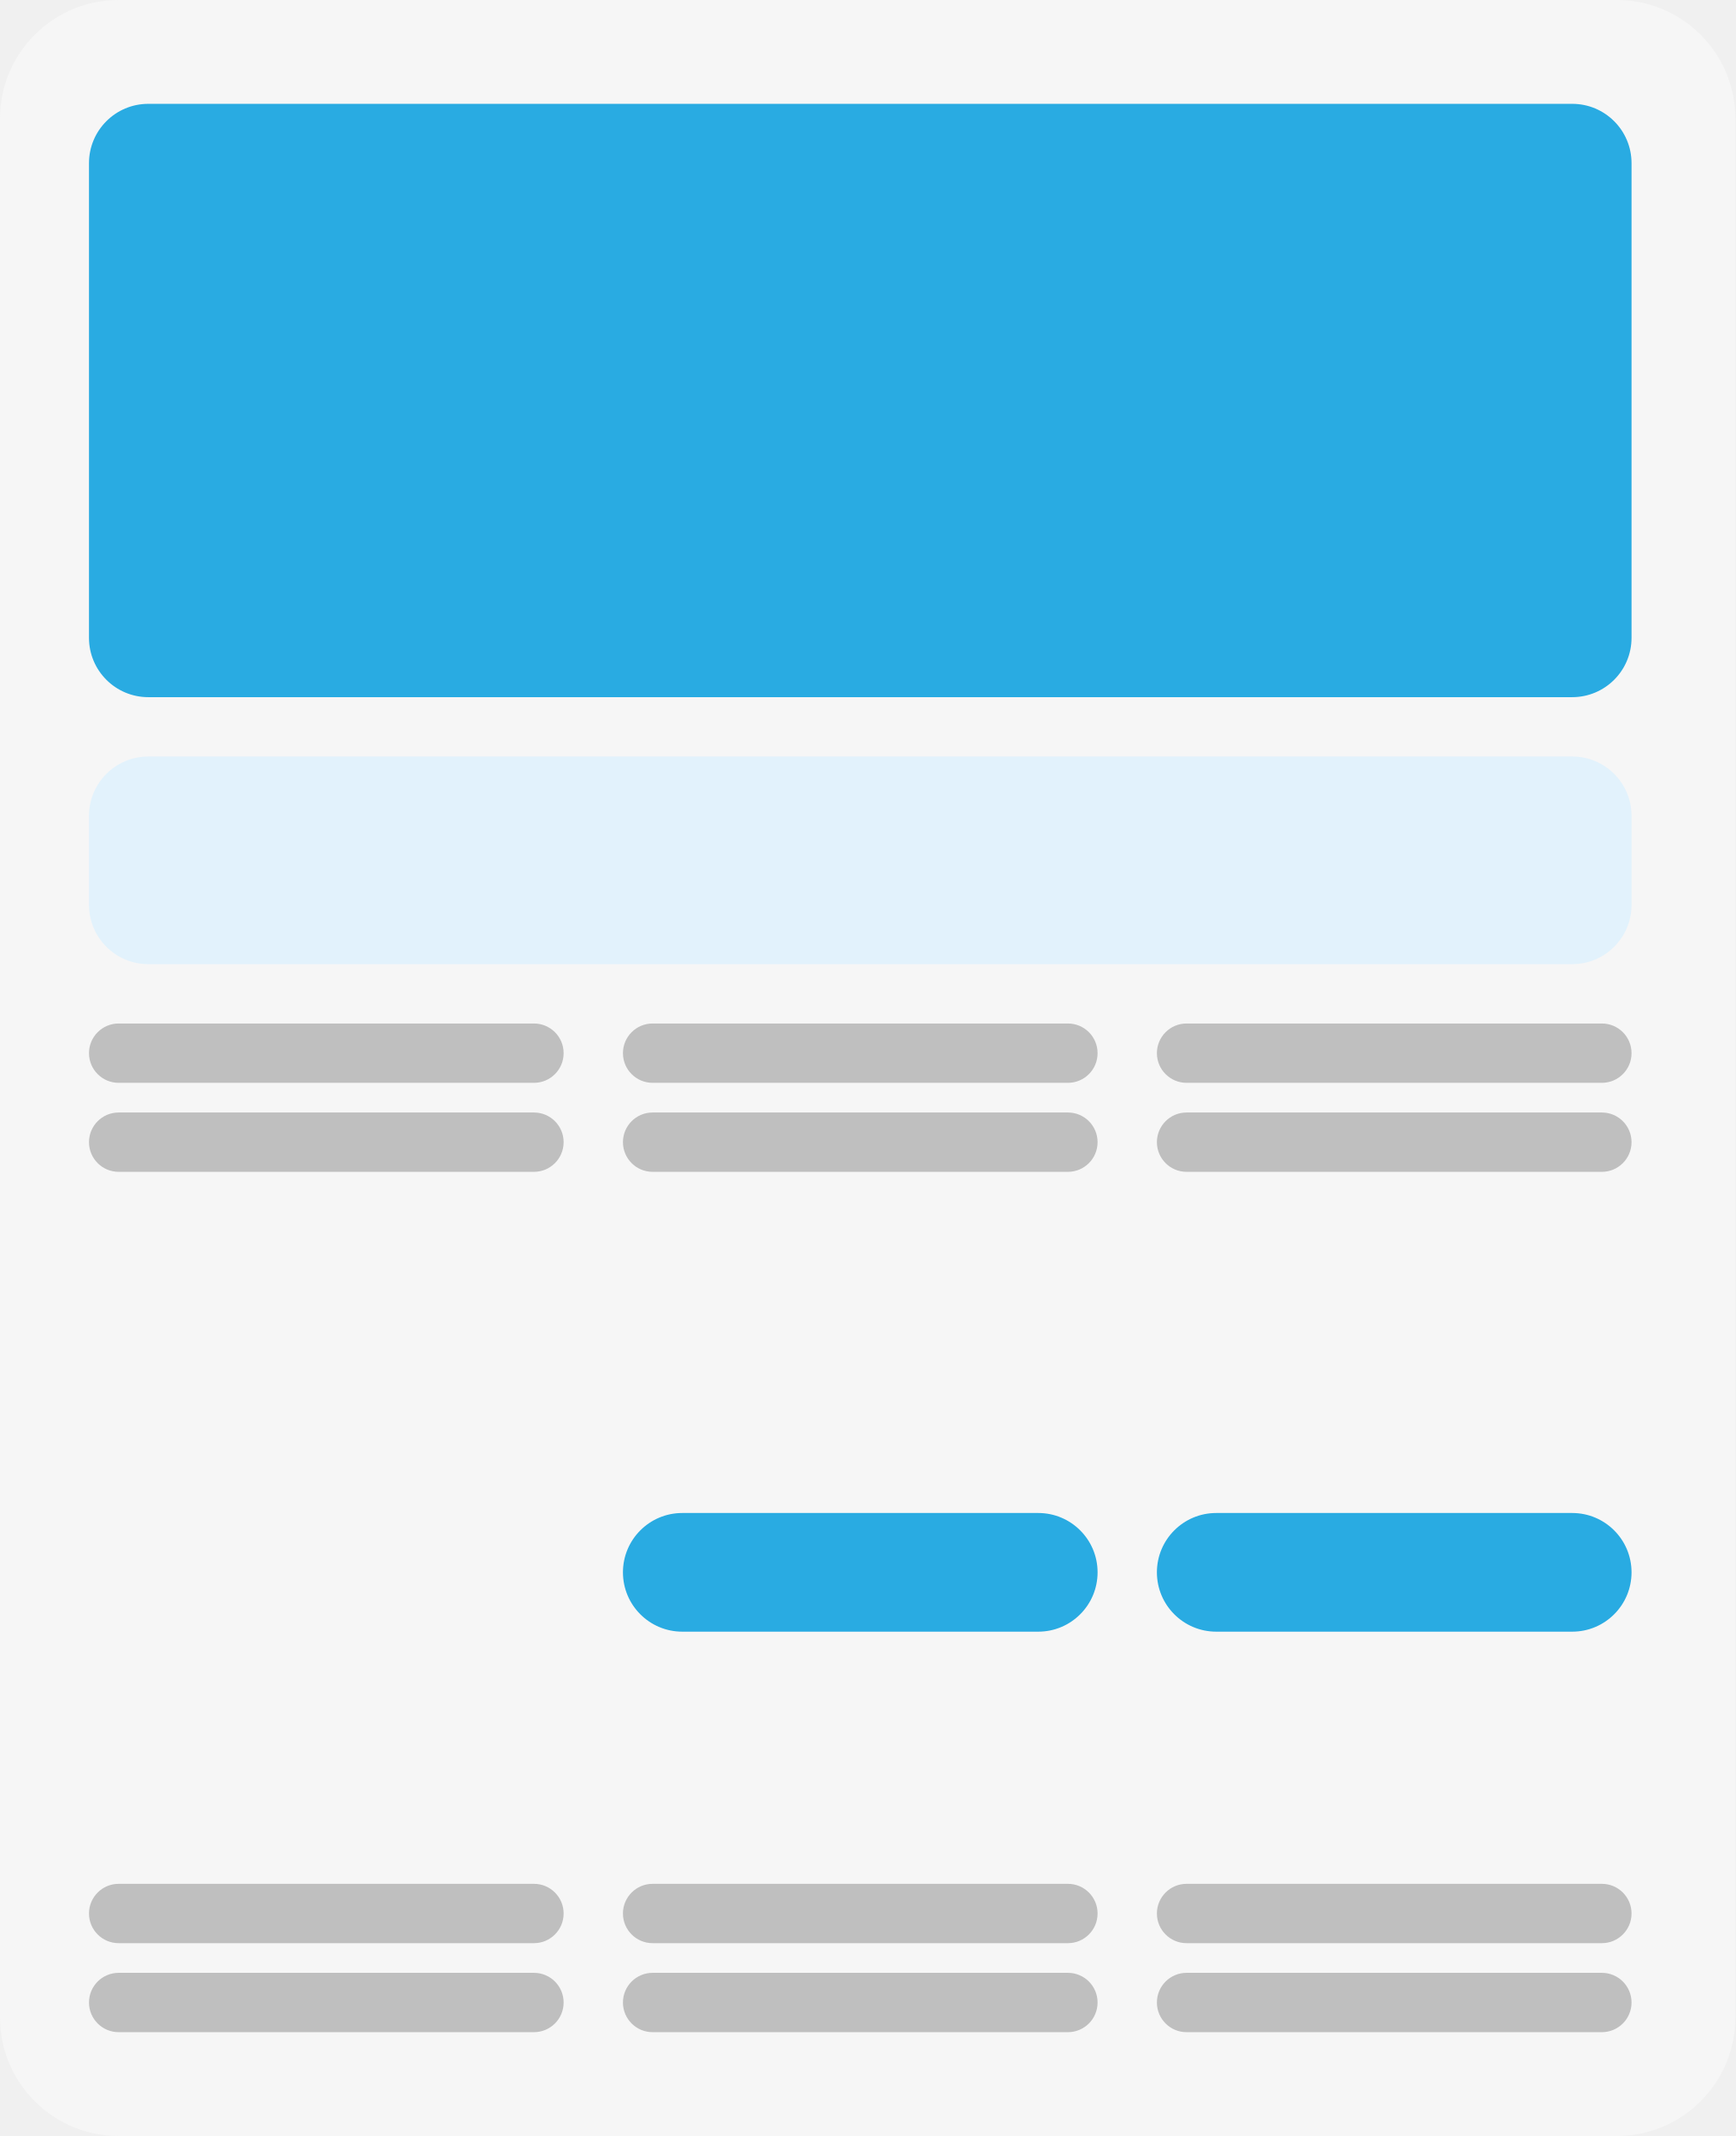
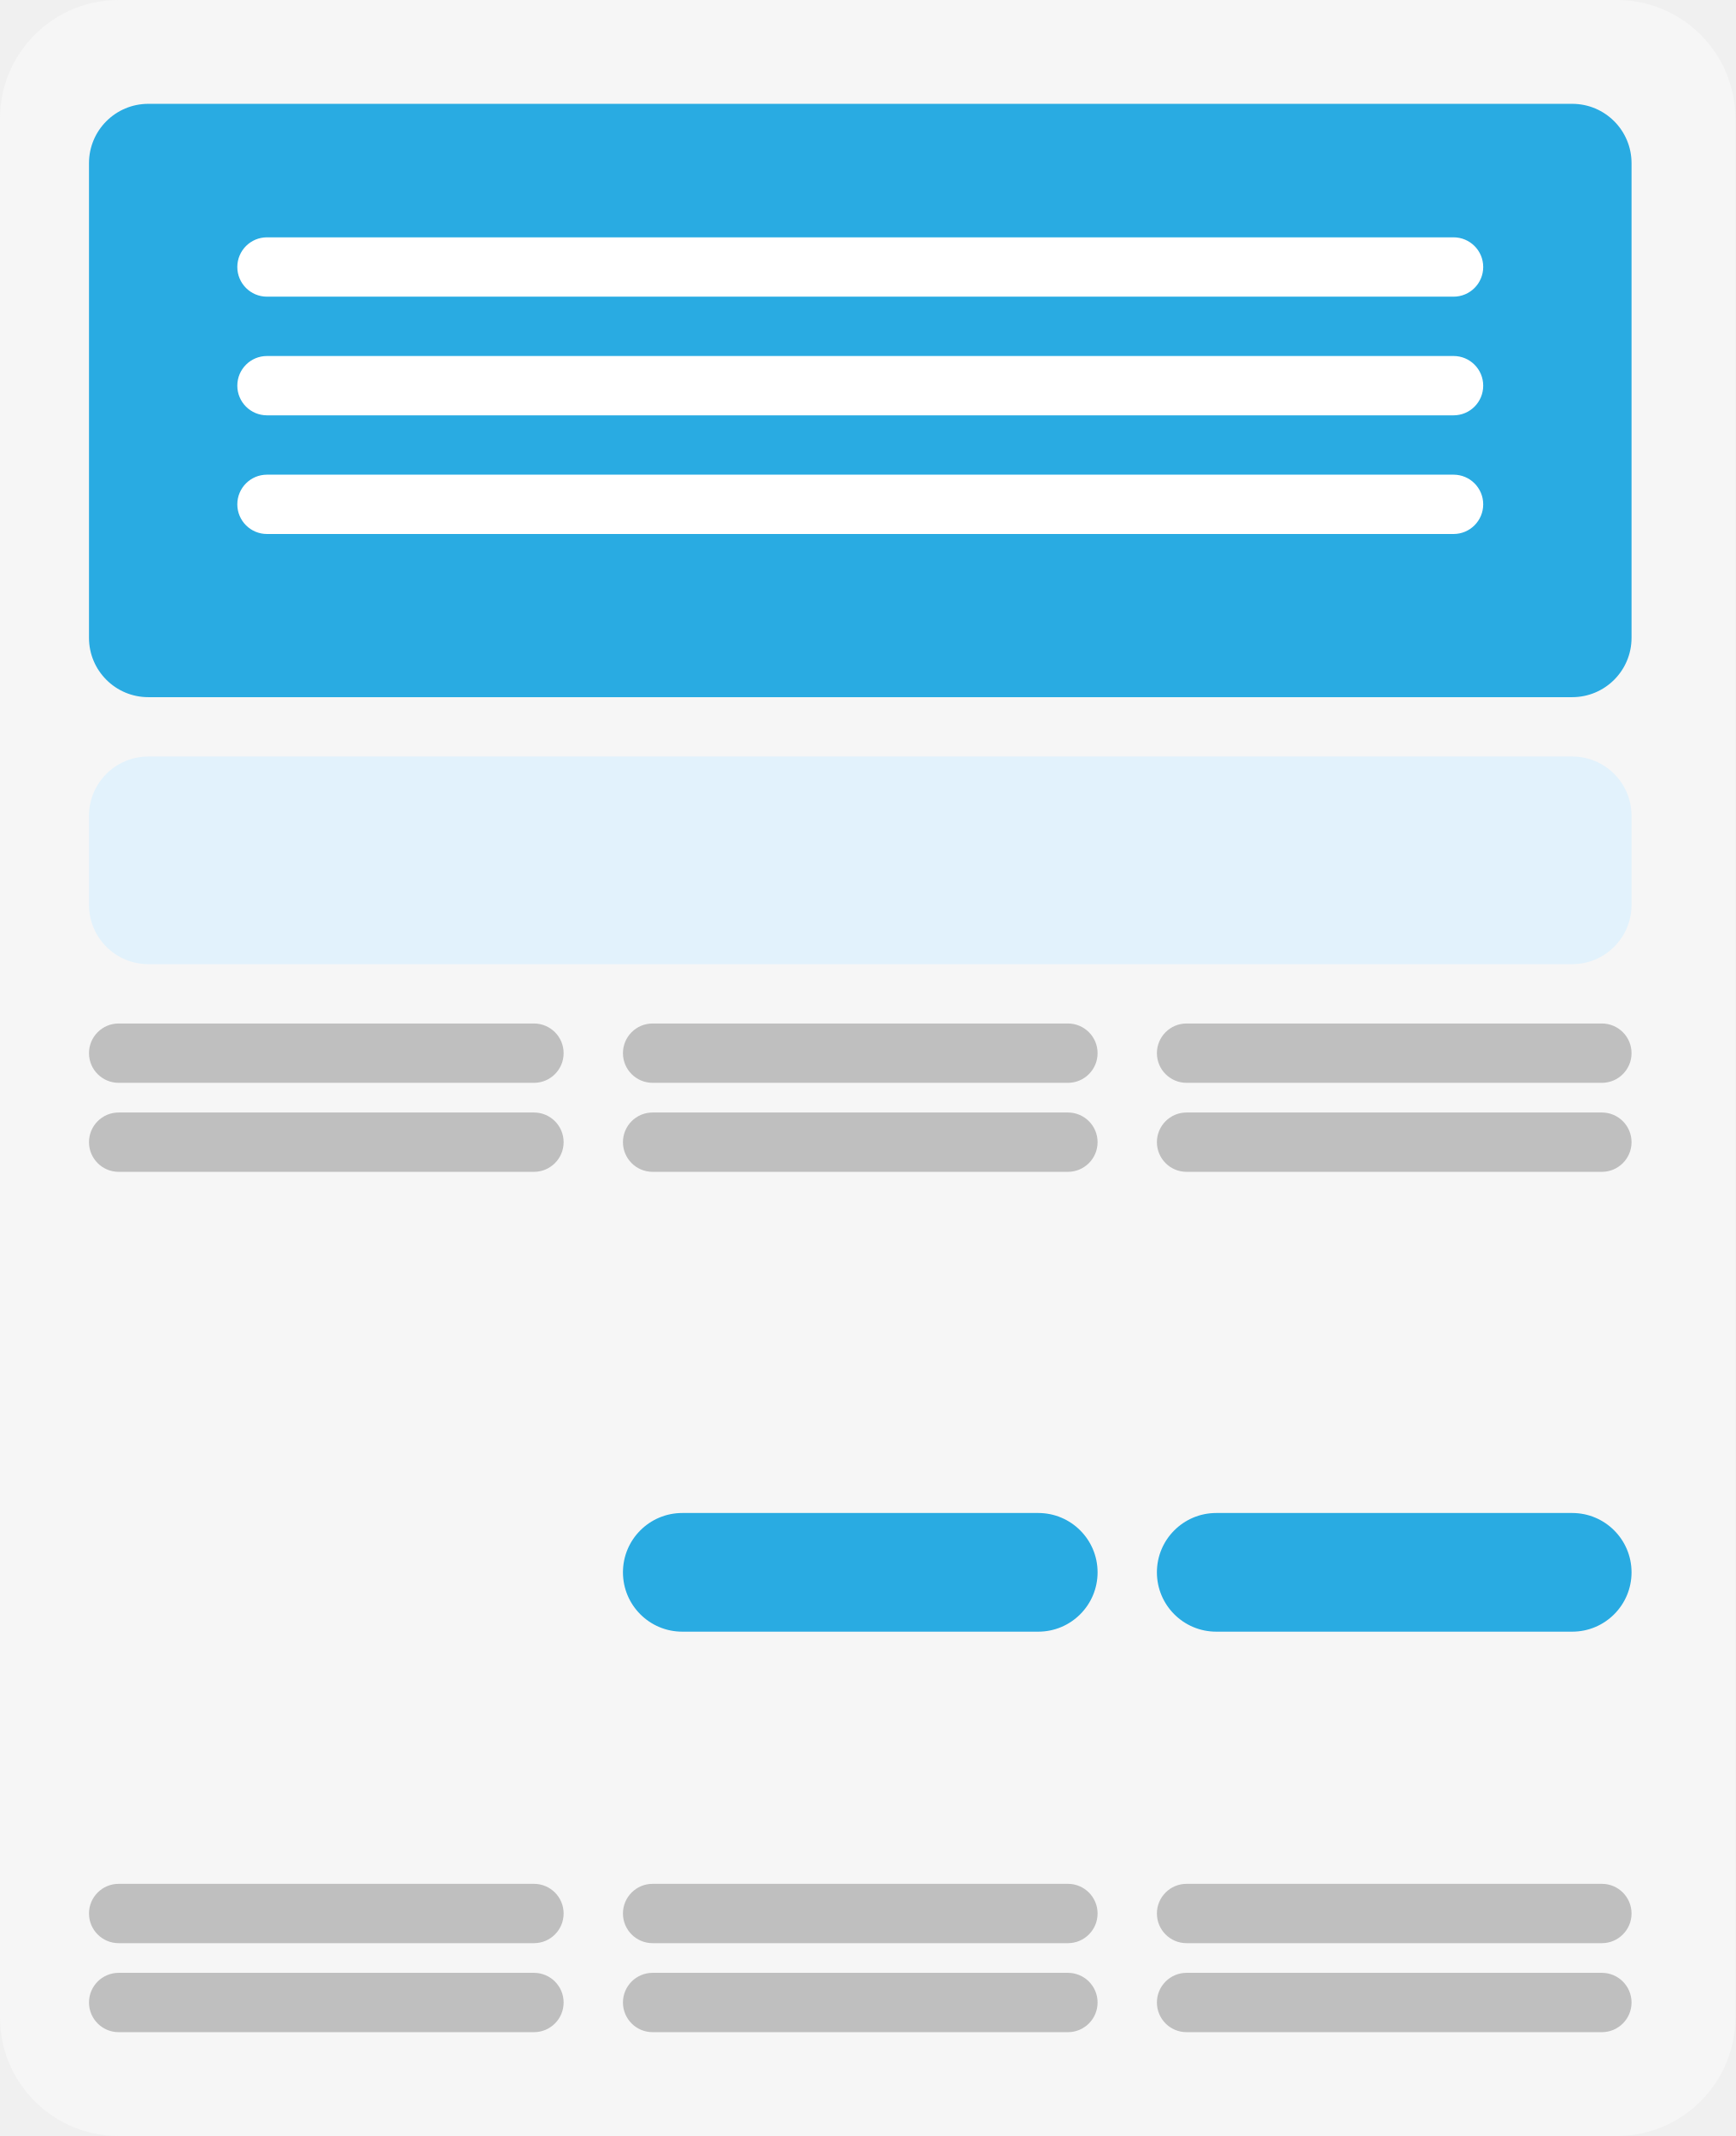
<svg xmlns="http://www.w3.org/2000/svg" width="117" height="144" viewBox="0 0 117 144" fill="none">
  <rect width="117" height="144" rx="8" fill="#F6F6F6" />
  <rect x="6" y="7" width="104" height="40" rx="4" fill="#29ABE2" />
  <rect x="42" y="102" width="32" height="8" rx="4" fill="#29ABE2" />
  <rect x="6" y="69" width="32" height="4" rx="2" fill="#BFBFBF" />
  <rect x="6" y="127" width="32" height="4" rx="2" fill="#BFBFBF" />
  <rect x="6" y="75" width="32" height="4" rx="2" fill="#BFBFBF" />
  <rect x="6" y="133" width="32" height="4" rx="2" fill="#BFBFBF" />
  <rect x="42" y="69" width="32" height="4" rx="2" fill="#BFBFBF" />
+   <rect x="16" y="16" width="84" height="4" rx="2" fill="white" />
+   <rect x="16" y="24" width="84" height="4" rx="2" fill="white" />
+   <rect x="16" y="32" width="84" height="4" rx="2" fill="white" />
  <rect x="42" y="127" width="32" height="4" rx="2" fill="#BFBFBF" />
  <rect x="42" y="75" width="32" height="4" rx="2" fill="#BFBFBF" />
  <rect x="42" y="133" width="32" height="4" rx="2" fill="#BFBFBF" />
  <rect x="78" y="69" width="32" height="4" rx="2" fill="#BFBFBF" />
  <rect x="78" y="127" width="32" height="4" rx="2" fill="#BFBFBF" />
  <rect x="78" y="75" width="32" height="4" rx="2" fill="#BFBFBF" />
  <rect x="78" y="133" width="32" height="4" rx="2" fill="#BFBFBF" />
  <rect x="78" y="102" width="32" height="8" rx="4" fill="#29ABE2" />
  <rect x="6" y="51" width="104" height="14" rx="4" fill="#E2F2FC" />
</svg>
